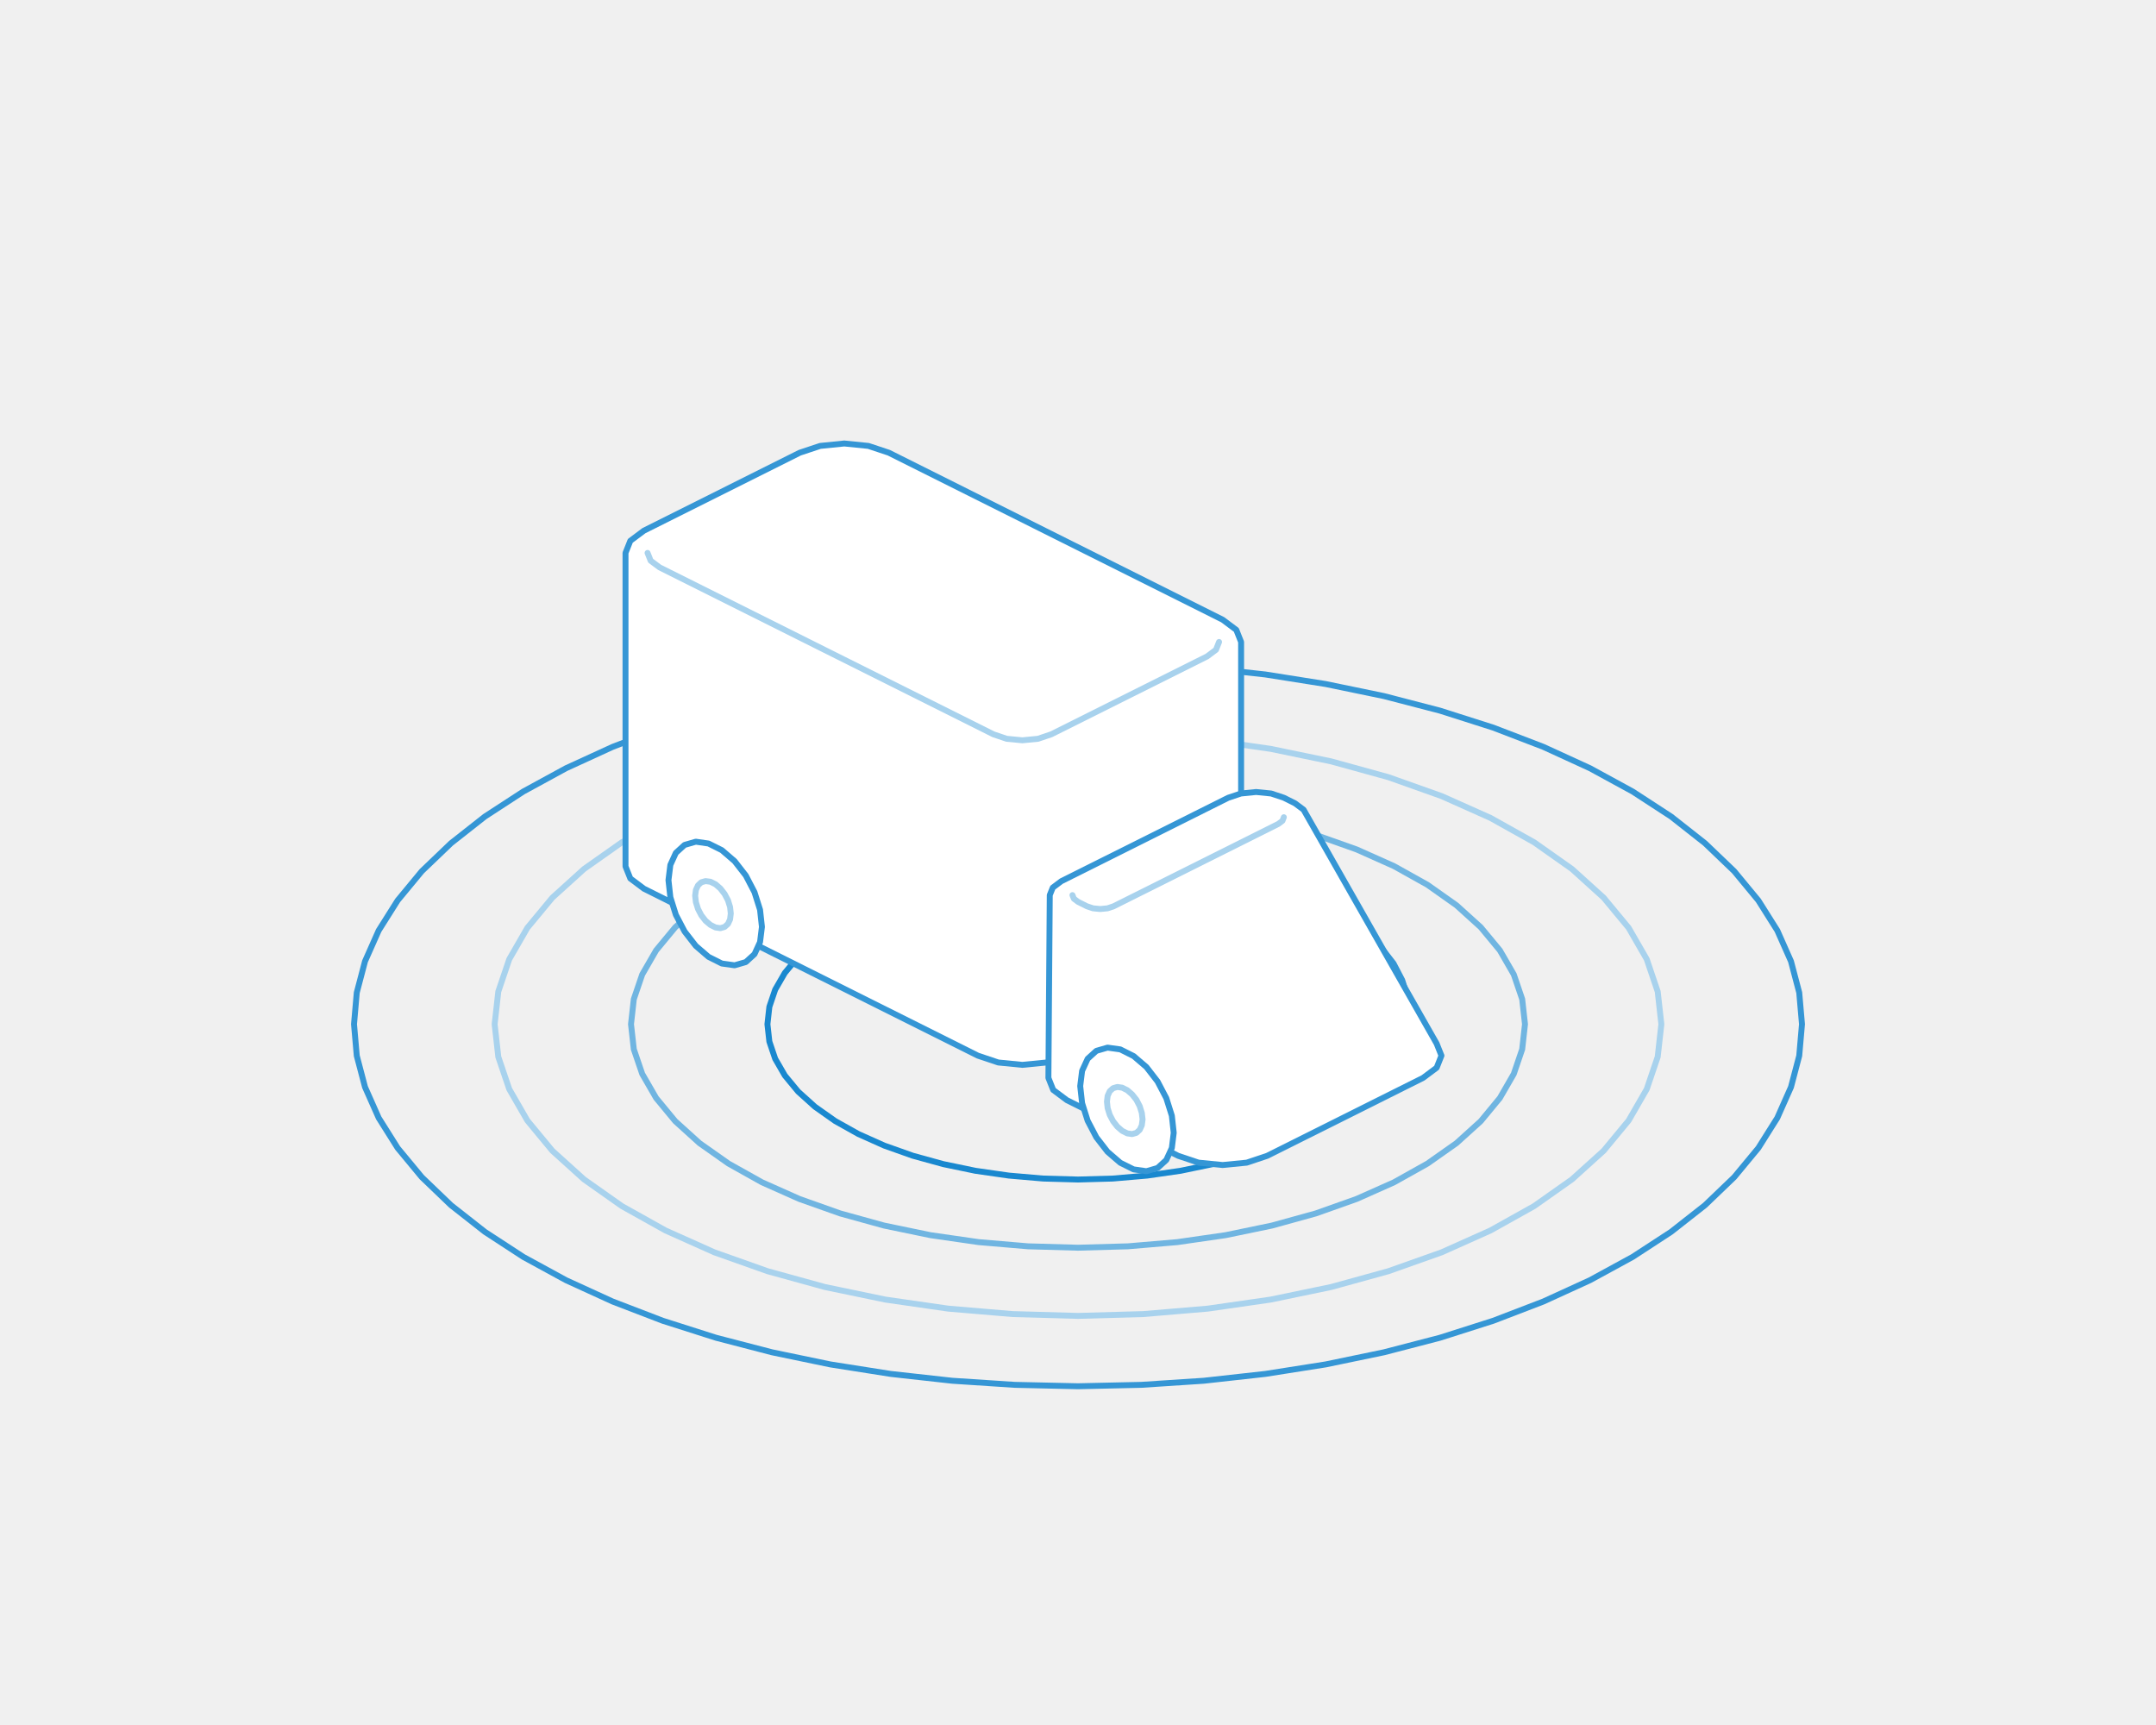
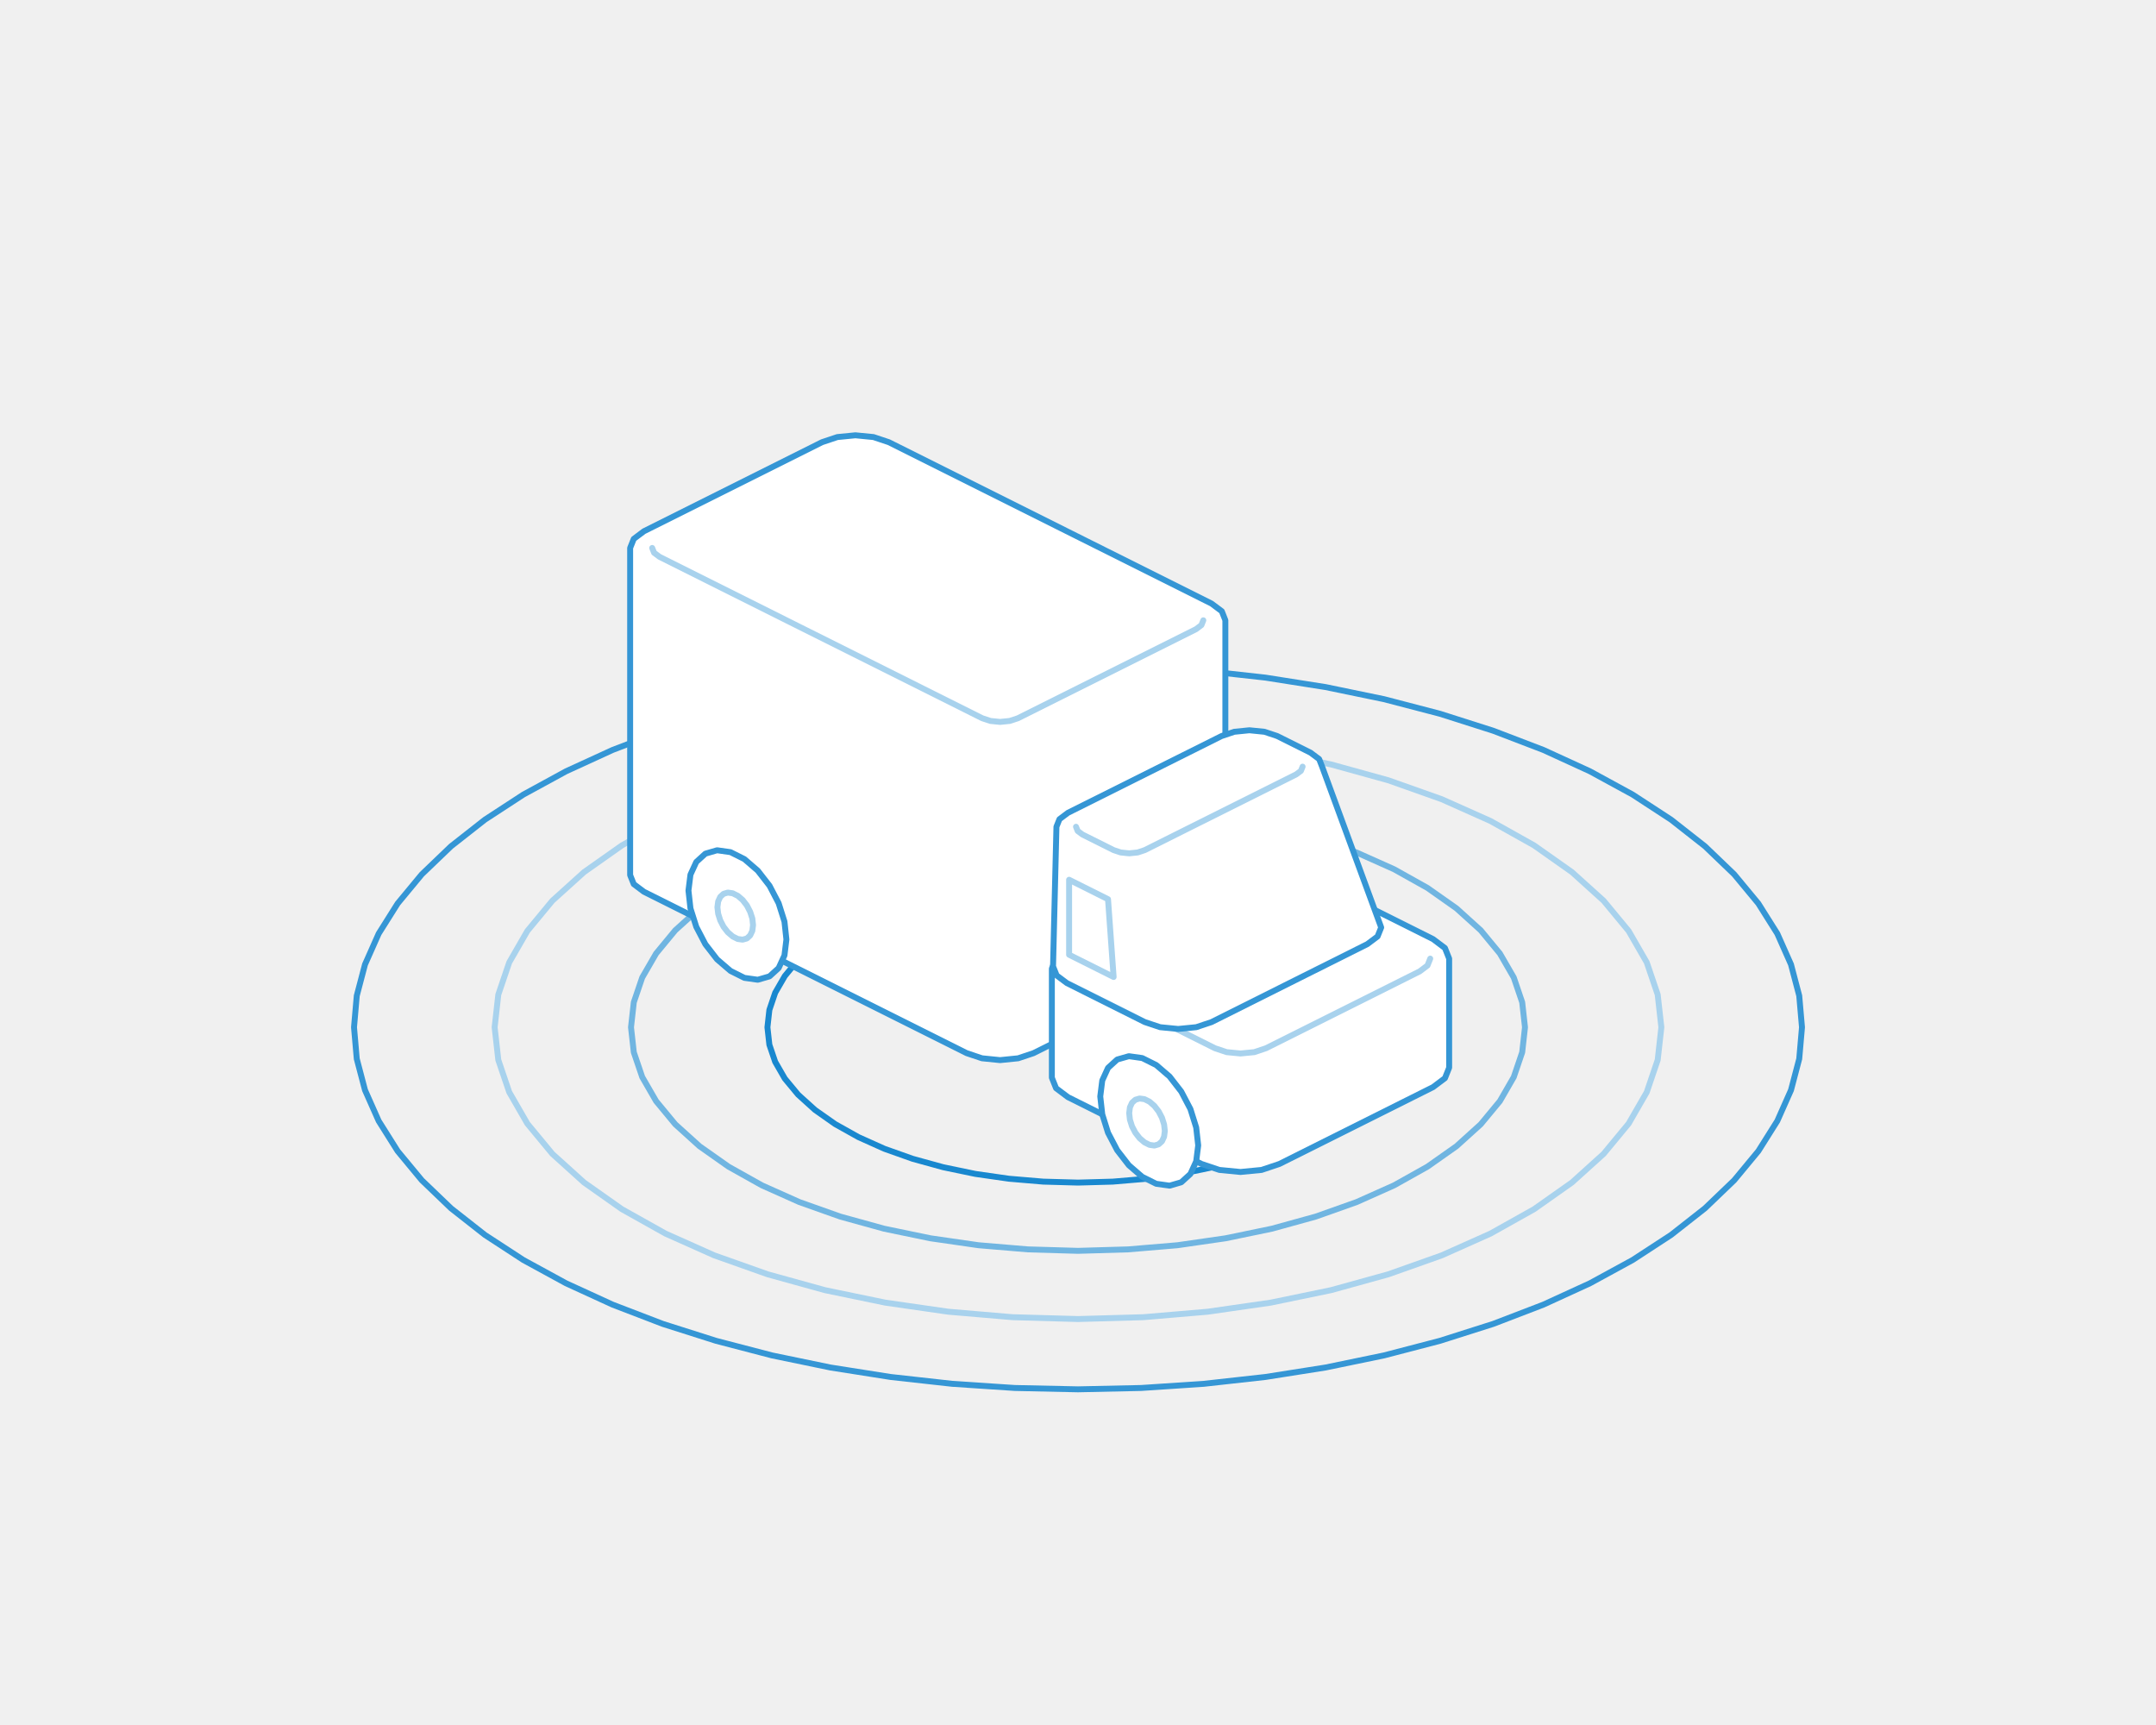
<svg xmlns="http://www.w3.org/2000/svg" viewBox="0 0 400 320" width="400" height="320" role="img" aria-label="A van inside its geofence, with sonar rings around it.">
  <g>
-     <path d="M294.98 237.49L286.34 241.44L277.04 245.01L267.16 248.16L256.77 250.86L245.94 253.11L234.76 254.87L223.32 256.14L211.71 256.9L200 257.16L188.29 256.9L176.68 256.14L165.24 254.87L154.06 253.11L143.23 250.86L132.84 248.16L122.96 245.01L113.66 241.44L105.02 237.49L97.1 233.17L89.97 228.52L83.68 223.58L78.26 218.38L73.78 212.97L70.26 207.38L67.72 201.66L66.19 195.85L65.68 190L66.19 184.14L67.72 178.33L70.26 172.61L73.78 167.03L78.26 161.61L83.68 156.42L89.97 151.47L97.1 146.83L105.02 142.51L113.66 138.55L122.96 134.98L132.84 131.83L143.23 129.13L154.06 126.89L165.24 125.12L176.68 123.86L188.29 123.09L200 122.84L211.71 123.09L223.32 123.86L234.76 125.12L245.94 126.89L256.77 129.13L267.16 131.83L277.04 134.98L286.34 138.55L294.98 142.51L302.9 146.83L310.03 151.47L316.32 156.42L321.74 161.61L326.22 167.03L329.74 172.61L332.28 178.33L333.81 184.14L334.32 190L333.81 195.85L332.28 201.66L329.74 207.38L326.22 212.97L321.74 218.38L316.32 223.58L310.03 228.52L302.9 233.17Z" fill="none" stroke="#3596D5" stroke-width="1.1" stroke-linecap="round" stroke-linejoin="round" vector-effect="non-scaling-stroke" />
-     <path d="M240.74 210.37L235.93 212.52L230.66 214.39L225 215.95L219.03 217.19L212.82 218.08L206.45 218.63L200 218.81L193.55 218.63L187.18 218.08L180.97 217.19L175 215.95L169.34 214.39L164.07 212.52L159.26 210.37L154.95 207.96L151.21 205.32L148.08 202.5L145.61 199.51L143.82 196.41L142.74 193.22L142.38 190L142.74 186.77L143.82 183.58L145.61 180.48L148.08 177.5L151.21 174.67L154.95 172.03L159.26 169.62L164.07 167.47L169.34 165.6L175 164.04L180.97 162.8L187.18 161.91L193.55 161.37L200 161.19L206.45 161.37L212.82 161.91L219.03 162.8L225 164.04L230.66 165.6L235.93 167.47L240.74 169.62L245.05 172.03L248.79 174.67L251.92 177.5L254.39 180.48L256.18 183.58L257.26 186.77L257.62 190L257.26 193.22L256.18 196.41L254.39 199.51L251.92 202.5L248.79 205.32L245.05 207.96Z" fill="none" stroke="#1988CF" stroke-width="1.1" stroke-linecap="round" stroke-linejoin="round" vector-effect="non-scaling-stroke" />
-     <path d="M258.64 219.32L251.7 222.41L244.12 225.1L235.98 227.35L227.39 229.13L218.45 230.42L209.28 231.2L200 231.46L190.72 231.2L181.55 230.42L172.61 229.13L164.02 227.35L155.88 225.1L148.3 222.41L141.36 219.32L135.16 215.85L129.78 212.06L125.28 207.99L121.73 203.69L119.15 199.22L117.59 194.64L117.07 190L117.59 185.35L119.15 180.77L121.73 176.3L125.28 172.01L129.78 167.94L135.16 164.14L141.36 160.68L148.3 157.58L155.88 154.89L164.02 152.64L172.61 150.86L181.55 149.57L190.72 148.79L200 148.53L209.28 148.79L218.45 149.57L227.39 150.86L235.98 152.64L244.12 154.89L251.7 157.58L258.64 160.68L264.84 164.14L270.22 167.94L274.72 172.01L278.27 176.3L280.85 180.77L282.41 185.35L282.93 190L282.41 194.64L280.85 199.22L278.27 203.69L274.72 207.99L270.22 212.06L264.84 215.85Z" fill="none" stroke="#70B5E1" stroke-width="1.1" stroke-linecap="round" stroke-linejoin="round" vector-effect="non-scaling-stroke" />
-     <path d="M276.53 228.26L267.48 232.31L257.58 235.82L246.96 238.75L235.75 241.08L224.08 242.76L212.12 243.77L200 244.11L187.88 243.77L175.92 242.76L164.25 241.08L153.04 238.75L142.42 235.82L132.52 232.31L123.47 228.26L115.38 223.74L108.36 218.79L102.48 213.48L97.84 207.87L94.48 202.04L92.45 196.06L91.77 190L92.45 183.94L94.48 177.95L97.84 172.12L102.48 166.52L108.36 161.2L115.38 156.25L123.47 151.73L132.52 147.69L142.42 144.17L153.04 141.24L164.25 138.92L175.92 137.24L187.88 136.22L200 135.88L212.12 136.22L224.08 137.24L235.75 138.92L246.96 141.24L257.58 144.17L267.48 147.69L276.53 151.73L284.62 156.25L291.64 161.2L297.52 166.52L302.16 172.12L305.52 177.95L307.55 183.94L308.23 190L307.55 196.06L305.52 202.04L302.16 207.87L297.52 213.48L291.64 218.79L284.62 223.74Z" fill="none" stroke="#A8D2ED" stroke-width="1.1" stroke-linecap="round" stroke-linejoin="round" vector-effect="non-scaling-stroke" />
+     <path d="M294.98 238.06L286.34 242.02L277.04 245.59L267.16 248.73L256.77 251.44L245.94 253.68L234.76 255.44L223.32 256.71L211.71 257.48L200 257.73L188.29 257.48L176.68 256.71L165.24 255.44L154.06 253.68L143.23 251.44L132.84 248.73L122.96 245.59L113.66 242.02L105.02 238.06L97.1 233.74L89.97 229.09L83.68 224.15L78.26 218.95L73.78 213.54L70.26 207.95L67.72 202.23L66.19 196.42L65.68 190.57L66.19 184.72L67.72 178.91L70.26 173.19L73.78 167.6L78.26 162.19L83.68 156.99L89.97 152.05L97.1 147.4L105.02 143.08L113.66 139.12L122.96 135.56L132.84 132.41L143.23 129.7L154.06 127.46L165.24 125.7L176.68 124.43L188.29 123.67L200 123.41L211.71 123.67L223.32 124.43L234.76 125.7L245.94 127.46L256.77 129.7L267.16 132.41L277.04 135.56L286.34 139.12L294.98 143.08L302.9 147.4L310.03 152.05L316.32 156.99L321.74 162.19L326.22 167.6L329.74 173.19L332.28 178.91L333.81 184.72L334.32 190.57L333.81 196.42L332.28 202.23L329.74 207.95L326.22 213.54L321.74 218.95L316.32 224.15L310.03 229.09L302.9 233.74Z" fill="none" stroke="#3596D5" stroke-width="1.1" stroke-linecap="round" stroke-linejoin="round" vector-effect="non-scaling-stroke" />
+     <path d="M240.74 210.94L235.93 213.1L230.66 214.97L225 216.53L219.03 217.77L212.82 218.66L206.45 219.2L200 219.38L193.55 219.2L187.18 218.66L180.97 217.77L175 216.53L169.34 214.97L164.07 213.1L159.26 210.94L154.95 208.53L151.21 205.9L148.08 203.07L145.61 200.09L143.82 196.98L142.74 193.8L142.38 190.57L142.74 187.35L143.82 184.16L145.61 181.06L148.08 178.07L151.21 175.24L154.95 172.61L159.26 170.2L164.07 168.05L169.34 166.18L175 164.61L180.97 163.38L187.18 162.48L193.55 161.94L200 161.76L206.45 161.94L212.82 162.48L219.03 163.38L225 164.61L230.66 166.18L235.93 168.05L240.74 170.2L245.05 172.61L248.79 175.24L251.92 178.07L254.39 181.06L256.18 184.16L257.26 187.35L257.62 190.57L257.26 193.8L256.18 196.98L254.39 200.09L251.92 203.07L248.79 205.9L245.05 208.53Z" fill="none" stroke="#1988CF" stroke-width="1.1" stroke-linecap="round" stroke-linejoin="round" vector-effect="non-scaling-stroke" />
+     <path d="M258.64 219.89L251.7 222.99L244.12 225.68L235.98 227.93L227.39 229.71L218.45 231L209.28 231.77L200 232.04L190.72 231.77L181.55 231L172.61 229.71L164.02 227.93L155.88 225.68L148.3 222.99L141.36 219.89L135.16 216.42L129.78 212.63L125.28 208.56L121.73 204.27L119.15 199.8L117.59 195.21L117.07 190.57L117.59 185.93L119.15 181.34L121.73 176.88L125.28 172.58L129.78 168.51L135.16 164.72L141.36 161.25L148.3 158.15L155.88 155.46L164.02 153.21L172.61 151.43L181.55 150.15L190.72 149.37L200 149.11L209.28 149.37L218.45 150.15L227.39 151.43L235.98 153.21L244.12 155.46L251.7 158.15L258.64 161.25L264.84 164.72L270.22 168.51L274.72 172.58L278.27 176.88L280.85 181.34L282.41 185.93L282.93 190.57L282.41 195.21L280.85 199.8L278.27 204.27L274.72 208.56L270.22 212.63L264.84 216.42Z" fill="none" stroke="#70B5E1" stroke-width="1.1" stroke-linecap="round" stroke-linejoin="round" vector-effect="non-scaling-stroke" />
+     <path d="M276.53 228.84L267.48 232.88L257.58 236.39L246.96 239.33L235.75 241.65L224.08 243.33L212.12 244.35L200 244.69L187.88 244.35L175.92 243.33L164.25 241.65L153.04 239.33L142.42 236.39L132.52 232.88L123.47 228.84L115.38 224.31L108.36 219.36L102.48 214.05L97.84 208.44L94.48 202.61L92.45 196.63L91.77 190.57L92.45 184.51L94.48 178.53L97.84 172.7L102.48 167.09L108.36 161.78L115.38 156.83L123.47 152.3L132.52 148.26L142.42 144.75L153.04 141.81L164.25 139.49L175.92 137.81L187.88 136.79L200 136.45L212.12 136.79L224.08 137.81L235.75 139.49L246.96 141.81L257.58 144.75L267.48 148.26L276.53 152.3L284.62 156.83L291.64 161.78L297.52 167.09L302.16 172.7L305.52 178.53L307.55 184.51L308.23 190.57L307.55 196.63L305.52 202.61L302.16 208.44L297.52 214.05L291.64 219.36L284.62 224.31Z" fill="none" stroke="#A8D2ED" stroke-width="1.1" stroke-linecap="round" stroke-linejoin="round" vector-effect="non-scaling-stroke" />
    <g>
-       <path d="M185.13 150.06L184.78 146.89L183.76 143.63L182.14 140.53L180.06 137.86L177.7 135.82L175.23 134.59L172.86 134.26L170.78 134.85L169.17 136.33L168.14 138.57L167.79 141.38L168.14 144.55L169.17 147.81L170.78 150.91L172.86 153.58L175.23 155.62L177.7 156.85L180.06 157.18L182.14 156.59L183.76 155.11L184.78 152.87Z" fill="#FFFFFF" stroke="#3596D5" stroke-width="1.1" stroke-linecap="round" stroke-linejoin="round" vector-effect="non-scaling-stroke" />
-       <path d="M180.18 147.16L180.04 145.96L179.65 144.72L179.04 143.54L178.25 142.52L177.34 141.74L176.4 141.27L175.5 141.15L174.71 141.37L174.1 141.94L173.7 142.79L173.57 143.86L173.7 145.07L174.1 146.31L174.71 147.49L175.5 148.51L176.4 149.28L177.34 149.75L178.25 149.88L179.04 149.65L179.65 149.09L180.04 148.24Z" fill="none" stroke="#A8D2ED" stroke-width="1.1" stroke-linecap="round" stroke-linejoin="round" vector-effect="non-scaling-stroke" />
-       <path d="M261.53 188.25L261.18 185.09L260.15 181.82L258.54 178.73L256.46 176.06L254.09 174.02L251.62 172.79L249.26 172.46L247.18 173.05L245.56 174.53L244.54 176.76L244.19 179.58L244.54 182.75L245.56 186.01L247.18 189.1L249.26 191.78L251.62 193.81L254.09 195.05L256.46 195.38L258.54 194.78L260.15 193.31L261.18 191.07Z" fill="#FFFFFF" stroke="#3596D5" stroke-width="1.1" stroke-linecap="round" stroke-linejoin="round" vector-effect="non-scaling-stroke" />
-       <path d="M256.57 185.36L256.44 184.16L256.05 182.91L255.43 181.73L254.64 180.72L253.74 179.94L252.8 179.47L251.9 179.34L251.11 179.57L250.49 180.13L250.1 180.99L249.97 182.06L250.1 183.27L250.49 184.51L251.11 185.69L251.9 186.71L252.8 187.48L253.74 187.95L254.64 188.08L255.43 187.85L256.05 187.29L256.44 186.44Z" fill="none" stroke="#A8D2ED" stroke-width="1.1" stroke-linecap="round" stroke-linejoin="round" vector-effect="non-scaling-stroke" />
+       <path d="M189.68 152.4L189.31 149.08L188.23 145.66L186.54 142.42L184.37 139.62L181.88 137.49L179.3 136.19L176.82 135.85L174.64 136.47L172.95 138.02L171.87 140.36L171.51 143.31L171.87 146.63L172.95 150.05L174.64 153.29L176.82 156.09L179.3 158.22L181.88 159.51L184.37 159.86L186.54 159.24L188.23 157.69L189.31 155.35Z" fill="#FFFFFF" stroke="#3596D5" stroke-width="1.1" stroke-linecap="round" stroke-linejoin="round" vector-effect="non-scaling-stroke" />
+       <path d="M184.31 149.3L184.17 148.09L183.78 146.85L183.17 145.67L182.38 144.65L181.47 143.88L180.53 143.41L179.63 143.28L178.84 143.51L178.23 144.07L177.83 144.92L177.7 146L177.83 147.2L178.23 148.45L178.84 149.62L179.63 150.64L180.53 151.42L181.47 151.89L182.38 152.01L183.17 151.79L183.78 151.22L184.17 150.37Z" fill="none" stroke="#A8D2ED" stroke-width="1.1" stroke-linecap="round" stroke-linejoin="round" vector-effect="non-scaling-stroke" />
+       <path d="M266.07 190.59L265.7 187.28L264.63 183.86L262.94 180.62L260.76 177.82L258.28 175.68L255.69 174.39L253.21 174.04L251.04 174.67L249.34 176.21L248.27 178.56L247.9 181.51L248.27 184.83L249.34 188.25L251.04 191.49L253.21 194.29L255.69 196.42L258.28 197.71L260.76 198.06L262.94 197.44L264.63 195.89L265.7 193.54Z" fill="#FFFFFF" stroke="#3596D5" stroke-width="1.1" stroke-linecap="round" stroke-linejoin="round" vector-effect="non-scaling-stroke" />
+       <path d="M260.7 187.5L260.57 186.29L260.18 185.05L259.56 183.87L258.77 182.85L257.87 182.08L256.93 181.61L256.03 181.48L255.24 181.71L254.62 182.27L254.23 183.12L254.1 184.19L254.23 185.4L254.62 186.64L255.24 187.82L256.03 188.84L256.93 189.62L257.87 190.09L258.77 190.21L259.56 189.98L260.18 189.42L260.57 188.57Z" fill="none" stroke="#A8D2ED" stroke-width="1.1" stroke-linecap="round" stroke-linejoin="round" vector-effect="non-scaling-stroke" />
    </g>
    <g>
      <g>
-         <path d="M116.05 102.57L116.94 100.33L119.47 98.44L148.38 83.98L152.17 82.72L156.64 82.27L161.11 82.72L164.9 83.98L226.84 114.96L229.37 116.85L230.26 119.09L230.26 177.25L229.37 179.48L226.84 181.38L197.94 195.83L194.15 197.1L189.68 197.54L185.21 197.1L181.42 195.83L119.47 164.86L116.94 162.96L116.05 160.73Z" fill="#FFFFFF" stroke="#3596D5" stroke-width="1.1" stroke-linecap="round" stroke-linejoin="round" vector-effect="non-scaling-stroke" />
-         <path d="M226.17 119.09L225.6 120.54L223.95 121.77L195.04 136.22L192.58 137.05L189.68 137.33L186.77 137.05L184.31 136.22L122.37 105.25L120.72 104.02L120.14 102.57" fill="none" stroke="#A8D2ED" stroke-width="1.1" stroke-linecap="round" stroke-linejoin="round" vector-effect="non-scaling-stroke" />
+         <path d="M116.91 101.65L117.58 99.97L119.47 98.55L152.51 82.03L155.35 81.08L158.7 80.75L162.06 81.08L164.9 82.03L224.78 111.97L226.68 113.39L227.34 115.07L227.34 175.76L226.68 177.43L224.78 178.86L191.74 195.37L188.9 196.32L185.55 196.66L182.19 196.32L179.35 195.37L119.47 165.43L117.58 164.01L116.91 162.34Z" fill="#FFFFFF" stroke="#3596D5" stroke-width="1.1" stroke-linecap="round" stroke-linejoin="round" vector-effect="non-scaling-stroke" />
+         <path d="M223.25 115.07L222.9 115.96L221.89 116.72L188.85 133.24L187.33 133.74L185.55 133.92L183.76 133.74L182.24 133.24L122.37 103.3L121.35 102.54L121 101.65" fill="none" stroke="#A8D2ED" stroke-width="1.1" stroke-linecap="round" stroke-linejoin="round" vector-effect="non-scaling-stroke" />
      </g>
      <g>
-         <path d="M194.51 199.96L194.76 166.05L195.32 164.66L196.9 163.47L227.87 147.99L230.24 147.2L233.04 146.92L235.83 147.2L238.2 147.99L240.26 149.02L241.85 150.2L266.54 193.6L267.43 195.83L266.54 198.07L264.01 199.96L235.1 214.41L231.31 215.68L226.84 216.12L222.37 215.68L218.58 214.41L197.94 204.09L195.4 202.19Z" fill="#FFFFFF" stroke="#3596D5" stroke-width="1.1" stroke-linecap="round" stroke-linejoin="round" vector-effect="non-scaling-stroke" />
-         <path d="M238.19 151.6L237.93 152.27L237.17 152.84L206.61 168.12L205.47 168.5L204.13 168.63L202.79 168.5L201.65 168.12L200 167.29L199.24 166.72L198.97 166.05" fill="none" stroke="#A8D2ED" stroke-width="1.1" stroke-linecap="round" stroke-linejoin="round" vector-effect="non-scaling-stroke" />
+         <g>
+           <path d="M195.15 179.69L195.93 177.73L198.14 176.07L226.64 161.83L229.95 160.72L233.86 160.33L237.77 160.72L241.09 161.83L265.87 174.21L268.08 175.87L268.86 177.83L268.86 198.06L268.08 200.01L265.87 201.67L237.37 215.92L234.06 217.03L230.15 217.41L226.23 217.03L222.92 215.92L198.14 203.53L195.93 201.87L195.15 199.92Z" fill="#FFFFFF" stroke="#3596D5" stroke-width="1.1" stroke-linecap="round" stroke-linejoin="round" vector-effect="non-scaling-stroke" />
+           <path d="M265.35 177.83L264.84 179.11L263.39 180.2L234.89 194.45L232.72 195.18L230.15 195.43L227.58 195.18L225.4 194.45L200.62 182.06L199.16 180.97L198.65 179.69" fill="none" stroke="#A8D2ED" stroke-width="1.1" stroke-linecap="round" stroke-linejoin="round" vector-effect="non-scaling-stroke" />
+         </g>
+         <g>
+           <path d="M195.37 179.27L196 153.37L196.56 151.97L198.14 150.78L226.64 136.54L229 135.75L231.8 135.47L234.59 135.75L236.96 136.54L243.15 139.63L244.74 140.82L245.29 142.22L256.25 172.05L255.58 173.72L253.68 175.14L224.78 189.6L221.94 190.55L218.58 190.88L215.23 190.55L212.39 189.6L197.94 182.37L196.04 180.95Z" fill="#FFFFFF" stroke="#3596D5" stroke-width="1.1" stroke-linecap="round" stroke-linejoin="round" vector-effect="non-scaling-stroke" />
+           <path d="M241.67 142.22L241.36 143L240.47 143.66L212.39 157.7L211.06 158.14L209.5 158.3L207.93 158.14L206.61 157.7L200.83 154.81L199.94 154.15L199.63 153.37" fill="none" stroke="#A8D2ED" stroke-width="1.1" stroke-linecap="round" stroke-linejoin="round" vector-effect="non-scaling-stroke" />
+         </g>
+         <path d="M198.35 177.11L206.61 181.24L205.57 166.81L198.35 163.2Z" fill="none" stroke="#A8D2ED" stroke-width="1.1" stroke-linecap="round" stroke-linejoin="round" vector-effect="non-scaling-stroke" />
      </g>
    </g>
    <g>
-       <path d="M141.36 171.94L141.01 168.77L139.98 165.51L138.37 162.42L136.29 159.75L133.92 157.71L131.45 156.48L129.09 156.14L127.01 156.74L125.39 158.22L124.37 160.45L124.02 163.27L124.37 166.44L125.39 169.7L127.01 172.79L129.09 175.47L131.45 177.5L133.92 178.74L136.29 179.07L138.37 178.47L139.98 177L141.01 174.76Z" fill="#FFFFFF" stroke="#3596D5" stroke-width="1.1" stroke-linecap="round" stroke-linejoin="round" vector-effect="non-scaling-stroke" />
-       <path d="M135.58 169.46L135.45 168.26L135.06 167.01L134.44 165.84L133.65 164.82L132.75 164.04L131.81 163.57L130.9 163.45L130.11 163.67L129.5 164.24L129.11 165.09L128.97 166.16L129.11 167.37L129.5 168.61L130.11 169.79L130.9 170.81L131.81 171.58L132.75 172.05L133.65 172.18L134.44 171.95L135.06 171.39L135.45 170.54Z" fill="none" stroke="#A8D2ED" stroke-width="1.1" stroke-linecap="round" stroke-linejoin="round" vector-effect="non-scaling-stroke" />
-       <path d="M217.76 210.14L217.41 206.97L216.38 203.71L214.76 200.62L212.69 197.94L210.32 195.91L207.85 194.67L205.48 194.34L203.41 194.94L201.79 196.41L200.76 198.65L200.41 201.47L200.76 204.64L201.79 207.9L203.41 210.99L205.48 213.66L207.85 215.7L210.32 216.93L212.69 217.27L214.76 216.67L216.38 215.19L217.41 212.96Z" fill="#FFFFFF" stroke="#3596D5" stroke-width="1.1" stroke-linecap="round" stroke-linejoin="round" vector-effect="non-scaling-stroke" />
-       <path d="M211.98 207.66L211.84 206.46L211.45 205.21L210.84 204.03L210.04 203.02L209.14 202.24L208.2 201.77L207.3 201.64L206.51 201.87L205.89 202.43L205.5 203.29L205.37 204.36L205.5 205.57L205.89 206.81L206.51 207.99L207.3 209L208.2 209.78L209.14 210.25L210.04 210.38L210.84 210.15L211.45 209.59L211.84 208.74Z" fill="none" stroke="#A8D2ED" stroke-width="1.1" stroke-linecap="round" stroke-linejoin="round" vector-effect="non-scaling-stroke" />
+       <path d="M145.9 174.28L145.54 170.96L144.46 167.55L142.77 164.31L140.59 161.51L138.11 159.37L135.53 158.08L133.04 157.73L130.87 158.36L129.18 159.9L128.1 162.25L127.73 165.2L128.1 168.52L129.18 171.93L130.87 175.17L133.04 177.97L135.53 180.11L138.11 181.4L140.59 181.75L142.77 181.12L144.46 179.58L145.54 177.23Z" fill="#FFFFFF" stroke="#3596D5" stroke-width="1.1" stroke-linecap="round" stroke-linejoin="round" vector-effect="non-scaling-stroke" />
+       <path d="M139.71 171.6L139.58 170.39L139.18 169.15L138.57 167.97L137.78 166.95L136.88 166.18L135.94 165.71L135.03 165.58L134.24 165.81L133.63 166.37L133.24 167.22L133.1 168.29L133.24 169.5L133.63 170.74L134.24 171.92L135.03 172.94L135.94 173.72L136.88 174.19L137.78 174.31L138.57 174.09L139.18 173.52L139.58 172.67Z" fill="none" stroke="#A8D2ED" stroke-width="1.1" stroke-linecap="round" stroke-linejoin="round" vector-effect="non-scaling-stroke" />
+       <path d="M222.3 212.48L221.93 209.16L220.86 205.74L219.16 202.5L216.99 199.7L214.51 197.57L211.92 196.28L209.44 195.93L207.27 196.55L205.57 198.1L204.5 200.44L204.13 203.4L204.5 206.71L205.57 210.13L207.27 213.37L209.44 216.17L211.92 218.31L214.51 219.6L216.99 219.95L219.16 219.32L220.86 217.77L221.93 215.43Z" fill="#FFFFFF" stroke="#3596D5" stroke-width="1.1" stroke-linecap="round" stroke-linejoin="round" vector-effect="non-scaling-stroke" />
+       <path d="M216.11 209.8L215.97 208.59L215.58 207.35L214.96 206.17L214.17 205.15L213.27 204.37L212.33 203.9L211.43 203.78L210.64 204.01L210.02 204.57L209.63 205.42L209.5 206.49L209.63 207.7L210.02 208.94L210.64 210.12L211.43 211.14L212.33 211.91L213.27 212.38L214.17 212.51L214.96 212.28L215.58 211.72L215.97 210.87Z" fill="none" stroke="#A8D2ED" stroke-width="1.1" stroke-linecap="round" stroke-linejoin="round" vector-effect="non-scaling-stroke" />
    </g>
  </g>
</svg>
